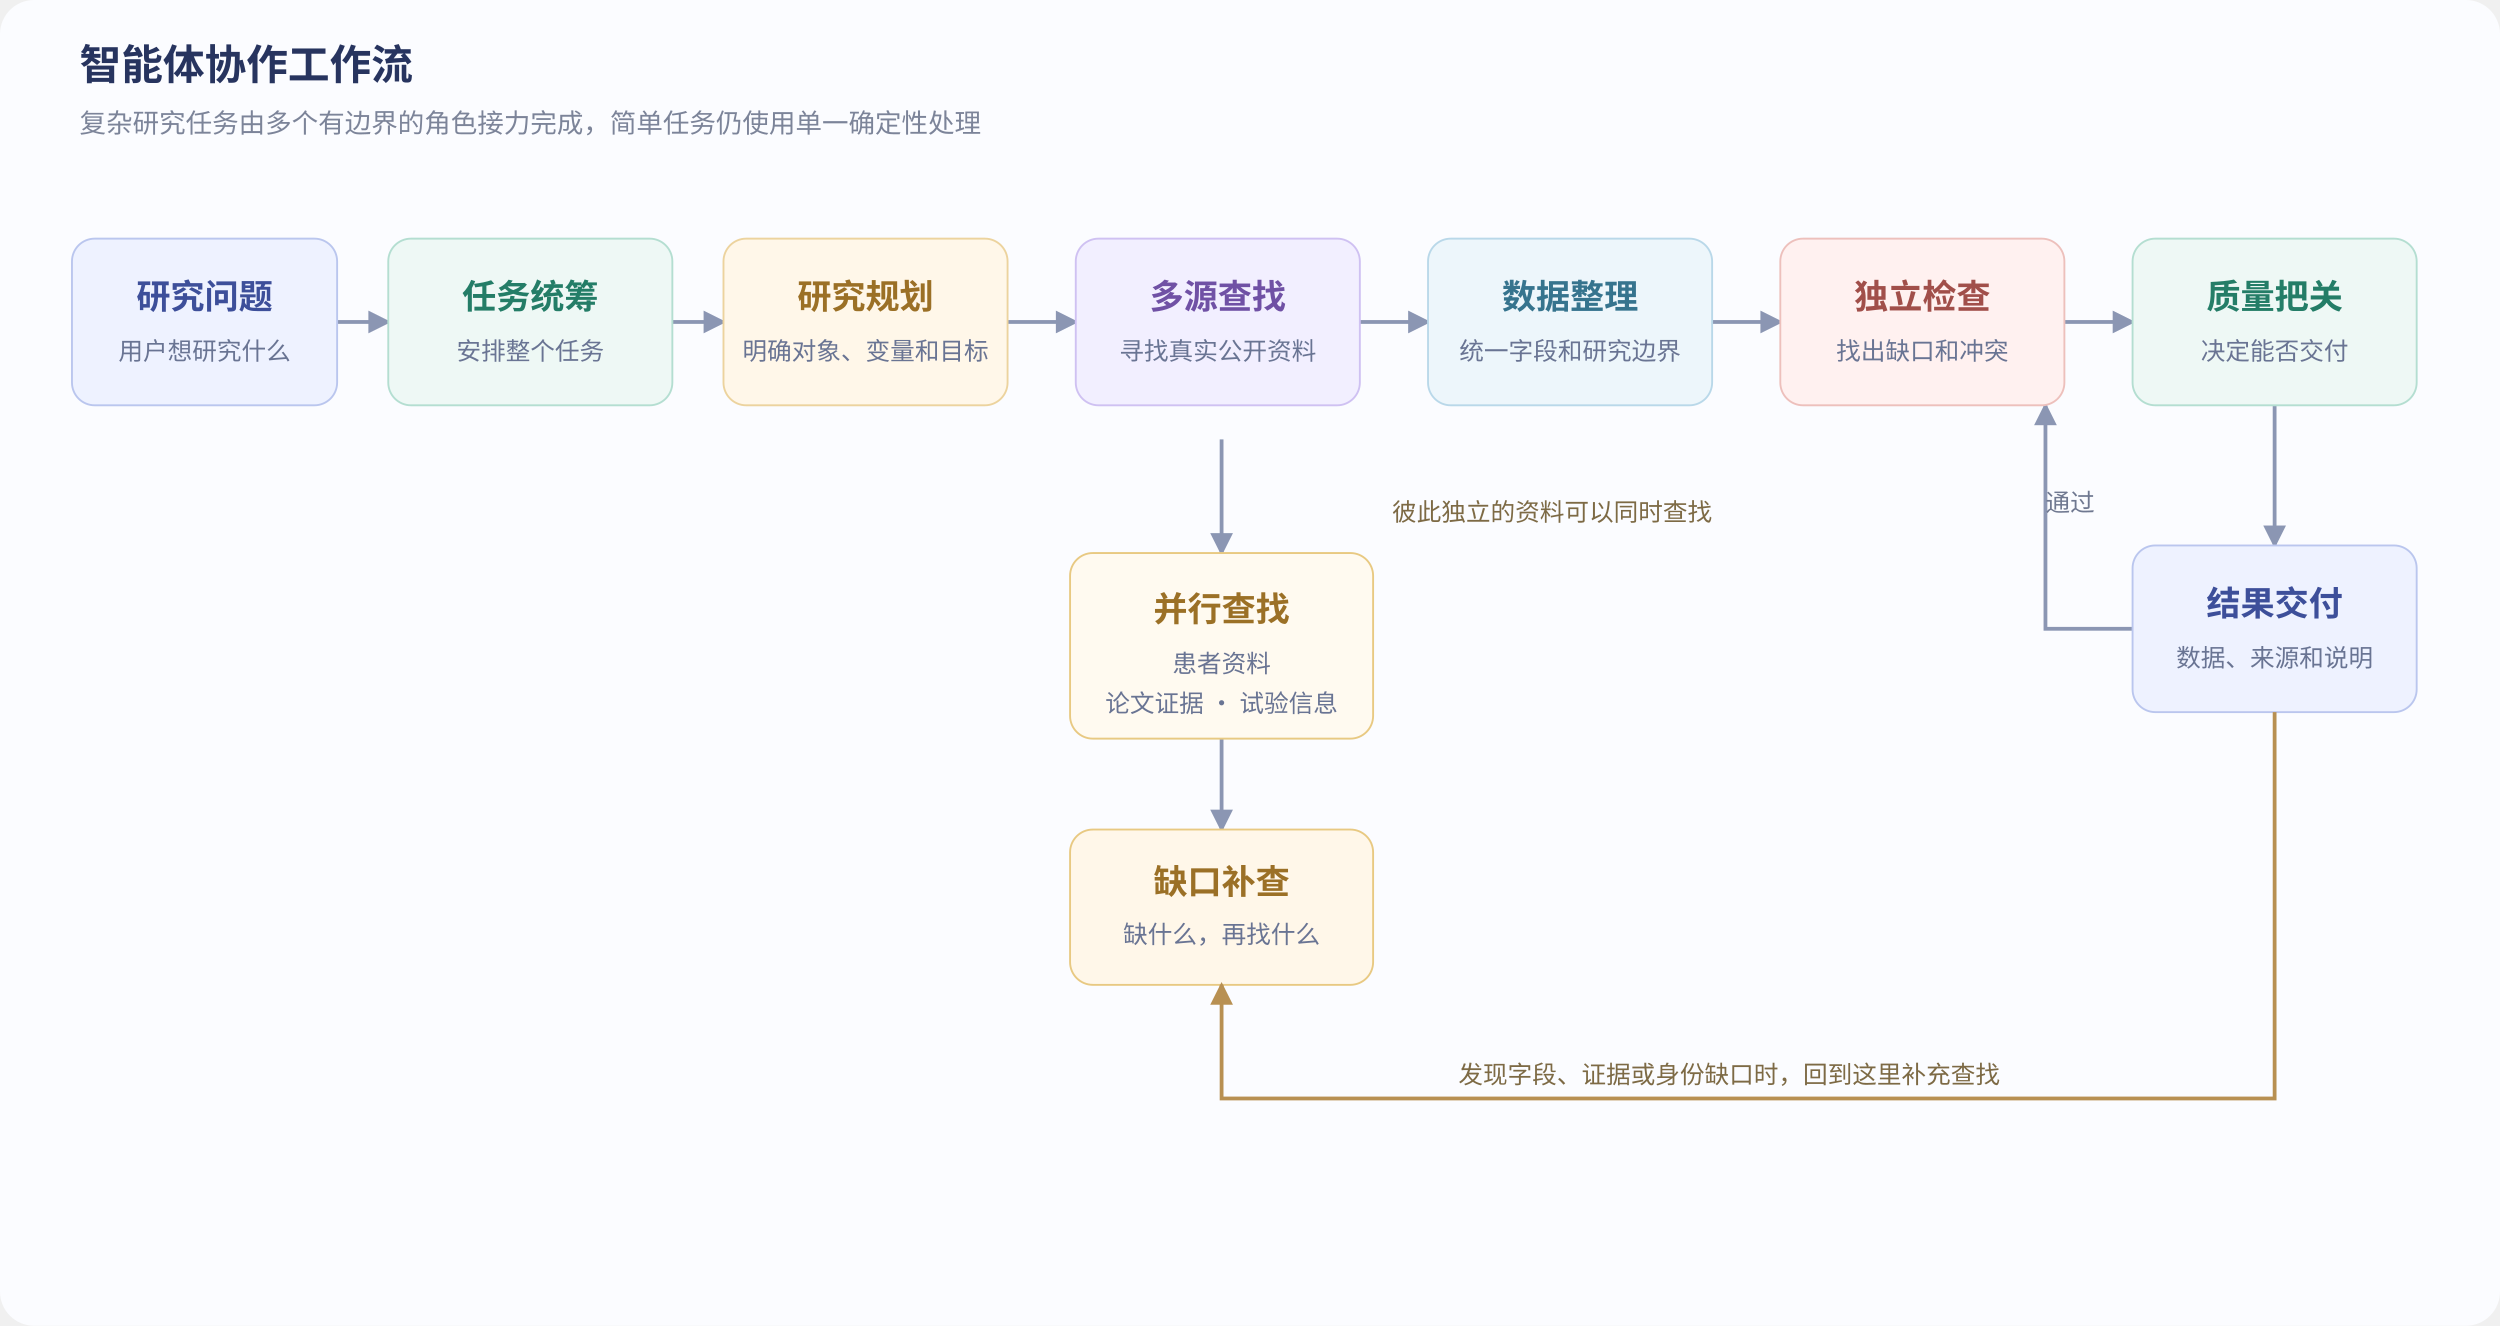
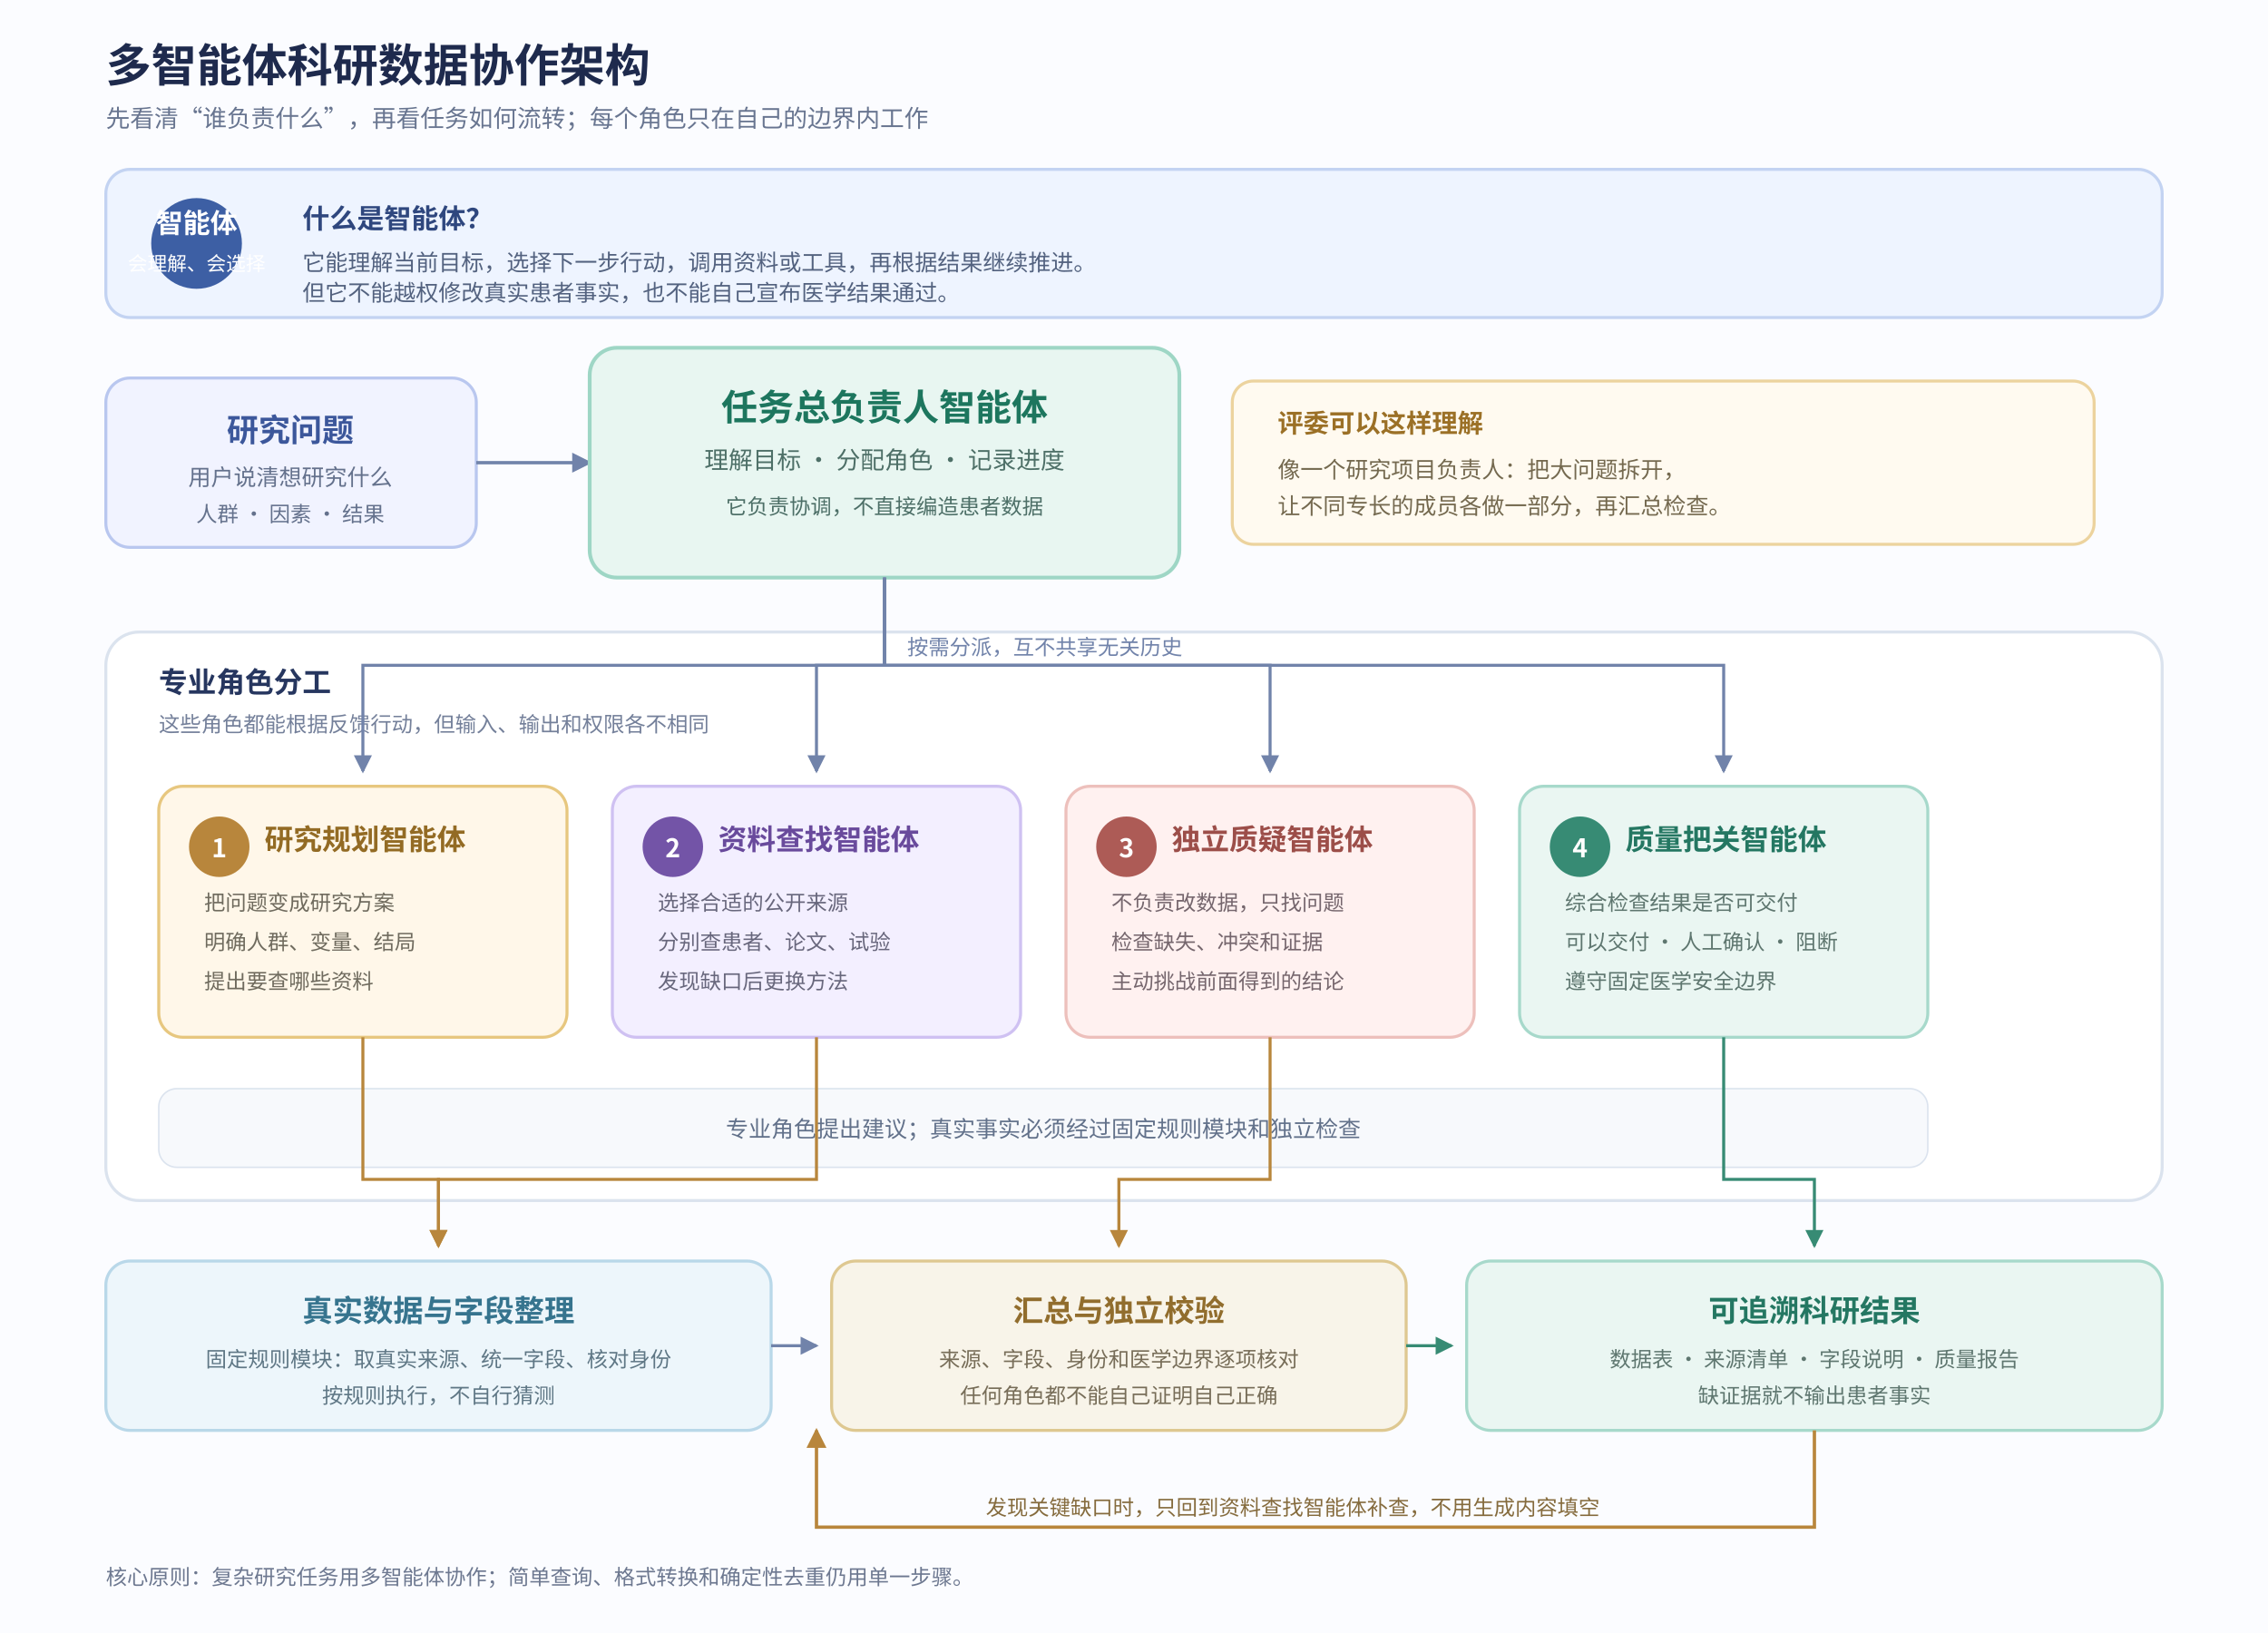
- <svg xmlns="http://www.w3.org/2000/svg" viewBox="0 0 1320 700" role="img" aria-labelledby="title desc">
+ <svg xmlns="http://www.w3.org/2000/svg" viewBox="0 0 1500 1080" role="img" aria-labelledby="title desc">
  <defs>
-     <marker id="a" viewBox="0 0 8 8" refX="7" refY="4" markerWidth="6" markerHeight="6" orient="auto">
-       <path d="M0 0 L8 4 L0 8 Z" fill="#8b96b3" />
+     <marker id="arrow-blue" viewBox="0 0 8 8" refX="7" refY="4" markerWidth="6" markerHeight="6" orient="auto">
+       <path d="M0 0 L8 4 L0 8 Z" fill="#7183aa" />
    </marker>
-     <marker id="b" viewBox="0 0 8 8" refX="7" refY="4" markerWidth="6" markerHeight="6" orient="auto">
-       <path d="M0 0 L8 4 L0 8 Z" fill="#b89052" />
+     <marker id="arrow-gold" viewBox="0 0 8 8" refX="7" refY="4" markerWidth="6" markerHeight="6" orient="auto">
+       <path d="M0 0 L8 4 L0 8 Z" fill="#b8863c" />
+     </marker>
+     <marker id="arrow-green" viewBox="0 0 8 8" refX="7" refY="4" markerWidth="6" markerHeight="6" orient="auto">
+       <path d="M0 0 L8 4 L0 8 Z" fill="#378b74" />
    </marker>
  </defs>
-   <rect width="1320" height="700" rx="18" fill="#fbfcff" />
+   <rect width="1500" height="1080" fill="#fbfcff" />
  <g font-family="Microsoft YaHei, Noto Sans CJK SC, sans-serif">
-     <text x="42" y="42" fill="#27345f" font-size="22" font-weight="700">智能体协作工作流</text>
-     <text x="42" y="70" fill="#7c8499" font-size="14">复杂研究任务由多个有边界的角色接力完成，简单任务仍使用单一确定性处理</text>
-     <g stroke="#8b96b3" stroke-width="2" fill="none" marker-end="url(#a)">
-       <path d="M178 170 H205" />
-       <path d="M355 170 H382" />
-       <path d="M532 170 H568" />
-       <path d="M718 170 H754" />
-       <path d="M904 170 H940" />
-       <path d="M1090 170 H1126" />
-       <path d="M645 232 V292" />
-       <path d="M645 390 V438" />
-       <path d="M1201 214 V288" />
-       <path d="M1126 332 H1080 V214" />
+     <text x="70" y="54" fill="#1e2a4d" font-size="30" font-weight="700">多智能体科研数据协作架构</text>
+     <text x="70" y="84" fill="#687590" font-size="16">先看清“谁负责什么”，再看任务如何流转；每个角色只在自己的边界内工作</text>
+     <rect x="70" y="112" width="1360" height="98" rx="16" fill="#eef4ff" stroke="#c3d3f2" stroke-width="2" />
+     <circle cx="130" cy="161" r="30" fill="#3d5fa4" />
+     <text x="130" y="154" text-anchor="middle" fill="#ffffff" font-size="18" font-weight="700">智能体</text>
+     <text x="130" y="179" text-anchor="middle" fill="#ffffff" font-size="13">会理解、会选择</text>
+     <text x="200" y="151" fill="#2f477e" font-size="18" font-weight="700">什么是智能体？</text>
+     <text x="200" y="179" fill="#53627f" font-size="15">它能理解当前目标，选择下一步行动，调用资料或工具，再根据结果继续推进。</text>
+     <text x="200" y="199" fill="#53627f" font-size="15">但它不能越权修改真实患者事实，也不能自己宣布医学结果通过。</text>
+     <rect x="70" y="250" width="245" height="112" rx="16" fill="#f1f3ff" stroke="#b9c7ef" stroke-width="2" />
+     <text x="192" y="292" text-anchor="middle" fill="#3c579b" font-size="21" font-weight="700">研究问题</text>
+     <text x="192" y="321" text-anchor="middle" fill="#64718c" font-size="15">用户说清想研究什么</text>
+     <text x="192" y="345" text-anchor="middle" fill="#64718c" font-size="14">人群 · 因素 · 结果</text>
+     <path d="M315 306 H390" fill="none" stroke="#7183aa" stroke-width="2.2" marker-end="url(#arrow-blue)" />
+     <rect x="390" y="230" width="390" height="152" rx="18" fill="#e8f6f1" stroke="#9ed6c5" stroke-width="2.5" />
+     <text x="585" y="278" text-anchor="middle" fill="#1d765e" font-size="24" font-weight="700">任务总负责人智能体</text>
+     <text x="585" y="310" text-anchor="middle" fill="#4d6f67" font-size="16">理解目标 · 分配角色 · 记录进度</text>
+     <text x="585" y="340" text-anchor="middle" fill="#4d6f67" font-size="14">它负责协调，不直接编造患者数据</text>
+     <rect x="815" y="252" width="570" height="108" rx="14" fill="#fffaf0" stroke="#ecd39e" stroke-width="2" />
+     <text x="845" y="286" fill="#9b7026" font-size="17" font-weight="700">评委可以这样理解</text>
+     <text x="845" y="316" fill="#74694f" font-size="15">像一个研究项目负责人：把大问题拆开，</text>
+     <text x="845" y="340" fill="#74694f" font-size="15">让不同专长的成员各做一部分，再汇总检查。</text>
+     <rect x="70" y="418" width="1360" height="376" rx="22" fill="#ffffff" stroke="#dbe3ee" stroke-width="2" />
+     <text x="105" y="458" fill="#26365f" font-size="19" font-weight="700">专业角色分工</text>
+     <text x="105" y="484" fill="#74809a" font-size="14">这些角色都能根据反馈行动，但输入、输出和权限各不相同</text>
+     <g>
+       <rect x="105" y="520" width="270" height="166" rx="16" fill="#fff7e9" stroke="#e7c77f" stroke-width="2" />
+       <circle cx="145" cy="560" r="20" fill="#b8863c" />
+       <text x="145" y="567" text-anchor="middle" fill="#fff" font-size="17" font-weight="700">1</text>
+       <text x="175" y="562" fill="#936b24" font-size="19" font-weight="700">研究规划智能体</text>
+       <text x="135" y="602" fill="#6f6b5e" font-size="14">把问题变成研究方案</text>
+       <text x="135" y="628" fill="#6f6b5e" font-size="14">明确人群、变量、结局</text>
+       <text x="135" y="654" fill="#6f6b5e" font-size="14">提出要查哪些资料</text>
    </g>
-     <g text-anchor="middle">
-       <g>
-         <rect x="38" y="126" width="140" height="88" rx="12" fill="#eef2ff" stroke="#bac6ee" />
-         <text x="108" y="163" fill="#3d4f9a" font-size="18" font-weight="700">研究问题</text>
-         <text x="108" y="190" fill="#697493" font-size="13">用户想研究什么</text>
-       </g>
-       <g>
-         <rect x="205" y="126" width="150" height="88" rx="12" fill="#eef8f5" stroke="#b4ded1" />
-         <text x="280" y="163" fill="#247d67" font-size="18" font-weight="700">任务统筹</text>
-         <text x="280" y="190" fill="#697493" font-size="13">安排整个任务</text>
-       </g>
-       <g>
-         <rect x="382" y="126" width="150" height="88" rx="12" fill="#fff7e9" stroke="#ecd39e" />
-         <text x="457" y="163" fill="#9b7026" font-size="18" font-weight="700">研究规划</text>
-         <text x="457" y="190" fill="#697493" font-size="13">明确对象、变量和目标</text>
-       </g>
-       <g>
-         <rect x="568" y="126" width="150" height="88" rx="12" fill="#f2efff" stroke="#cfc1f2" />
-         <text x="643" y="163" fill="#7051a5" font-size="18" font-weight="700">多源查找</text>
-         <text x="643" y="190" fill="#697493" font-size="13">寻找真实公开资料</text>
-       </g>
-       <g>
-         <rect x="754" y="126" width="150" height="88" rx="12" fill="#edf6fb" stroke="#b9d8e9" />
-         <text x="829" y="163" fill="#36748e" font-size="18" font-weight="700">数据整理</text>
-         <text x="829" y="190" fill="#697493" font-size="13">统一字段和研究边界</text>
-       </g>
-       <g>
-         <rect x="940" y="126" width="150" height="88" rx="12" fill="#fff1f0" stroke="#edc0bc" />
-         <text x="1015" y="163" fill="#a14f4a" font-size="18" font-weight="700">独立检查</text>
-         <text x="1015" y="190" fill="#697493" font-size="13">找出缺口和冲突</text>
-       </g>
-       <g>
-         <rect x="1126" y="126" width="150" height="88" rx="12" fill="#eef8f5" stroke="#b4ded1" />
-         <text x="1201" y="163" fill="#247d67" font-size="18" font-weight="700">质量把关</text>
-         <text x="1201" y="190" fill="#697493" font-size="13">决定能否交付</text>
-       </g>
-       <g>
-         <rect x="565" y="292" width="160" height="98" rx="12" fill="#fffaf0" stroke="#e8c982" />
-         <text x="645" y="328" fill="#9b7026" font-size="18" font-weight="700">并行查找</text>
-         <text x="645" y="355" fill="#697493" font-size="13">患者资料</text>
-         <text x="645" y="376" fill="#697493" font-size="13">论文证据 · 试验信息</text>
-       </g>
-       <g>
-         <rect x="565" y="438" width="160" height="82" rx="12" fill="#fff7e9" stroke="#e8c982" />
-         <text x="645" y="472" fill="#9b7026" font-size="18" font-weight="700">缺口补查</text>
-         <text x="645" y="498" fill="#697493" font-size="13">缺什么，再找什么</text>
-       </g>
-       <g>
-         <rect x="1126" y="288" width="150" height="88" rx="12" fill="#eef2ff" stroke="#bac6ee" />
-         <text x="1201" y="325" fill="#3d4f9a" font-size="18" font-weight="700">结果交付</text>
-         <text x="1201" y="352" fill="#697493" font-size="13">数据、来源和说明</text>
-       </g>
+     <g>
+       <rect x="405" y="520" width="270" height="166" rx="16" fill="#f3efff" stroke="#cfc1f2" stroke-width="2" />
+       <circle cx="445" cy="560" r="20" fill="#7354a7" />
+       <text x="445" y="567" text-anchor="middle" fill="#fff" font-size="17" font-weight="700">2</text>
+       <text x="475" y="562" fill="#694a9c" font-size="19" font-weight="700">资料查找智能体</text>
+       <text x="435" y="602" fill="#68677c" font-size="14">选择合适的公开来源</text>
+       <text x="435" y="628" fill="#68677c" font-size="14">分别查患者、论文、试验</text>
+       <text x="435" y="654" fill="#68677c" font-size="14">发现缺口后更换方法</text>
    </g>
-     <g fill="none" stroke="#b89052" stroke-width="2" marker-end="url(#b)">
-       <path d="M1201 376 V580 H645 V520" />
+     <g>
+       <rect x="705" y="520" width="270" height="166" rx="16" fill="#fff1f0" stroke="#edc0bc" stroke-width="2" />
+       <circle cx="745" cy="560" r="20" fill="#ad5b56" />
+       <text x="745" y="567" text-anchor="middle" fill="#fff" font-size="17" font-weight="700">3</text>
+       <text x="775" y="562" fill="#9c4e49" font-size="19" font-weight="700">独立质疑智能体</text>
+       <text x="735" y="602" fill="#75666d" font-size="14">不负责改数据，只找问题</text>
+       <text x="735" y="628" fill="#75666d" font-size="14">检查缺失、冲突和证据</text>
+       <text x="735" y="654" fill="#75666d" font-size="14">主动挑战前面得到的结论</text>
    </g>
-     <text x="770" y="572" fill="#7d6a45" font-size="13">发现字段、证据或身份缺口时，回到这里补充查找</text>
-     <text x="735" y="275" fill="#7d6a45" font-size="13">彼此独立的资料可以同时查找</text>
-     <text x="1080" y="270" fill="#6f7890" font-size="13">通过</text>
+     <g>
+       <rect x="1005" y="520" width="270" height="166" rx="16" fill="#eaf6f2" stroke="#a7d9cb" stroke-width="2" />
+       <circle cx="1045" cy="560" r="20" fill="#378b74" />
+       <text x="1045" y="567" text-anchor="middle" fill="#fff" font-size="17" font-weight="700">4</text>
+       <text x="1075" y="562" fill="#247762" font-size="19" font-weight="700">质量把关智能体</text>
+       <text x="1035" y="602" fill="#5e766f" font-size="14">综合检查结果是否可交付</text>
+       <text x="1035" y="628" fill="#5e766f" font-size="14">可以交付 · 人工确认 · 阻断</text>
+       <text x="1035" y="654" fill="#5e766f" font-size="14">遵守固定医学安全边界</text>
+     </g>
+     <path d="M585 382 V440 H240 V510" fill="none" stroke="#7183aa" stroke-width="2" marker-end="url(#arrow-blue)" />
+     <path d="M585 382 V440 H540 V510" fill="none" stroke="#7183aa" stroke-width="2" marker-end="url(#arrow-blue)" />
+     <path d="M585 382 V440 H840 V510" fill="none" stroke="#7183aa" stroke-width="2" marker-end="url(#arrow-blue)" />
+     <path d="M585 382 V440 H1140 V510" fill="none" stroke="#7183aa" stroke-width="2" marker-end="url(#arrow-blue)" />
+     <text x="600" y="433" fill="#7183aa" font-size="14">按需分派，互不共享无关历史</text>
+     <rect x="105" y="720" width="1170" height="52" rx="12" fill="#f7f9fc" stroke="#dbe3ee" />
+     <text x="690" y="752" text-anchor="middle" fill="#62718a" font-size="15">专业角色提出建议；真实事实必须经过固定规则模块和独立检查</text>
+     <rect x="70" y="834" width="440" height="112" rx="16" fill="#edf6fb" stroke="#b9d8e9" stroke-width="2" />
+     <text x="290" y="874" text-anchor="middle" fill="#36748e" font-size="20" font-weight="700">真实数据与字段整理</text>
+     <text x="290" y="904" text-anchor="middle" fill="#5f7785" font-size="14">固定规则模块：取真实来源、统一字段、核对身份</text>
+     <text x="290" y="928" text-anchor="middle" fill="#5f7785" font-size="14">按规则执行，不自行猜测</text>
+     <rect x="550" y="834" width="380" height="112" rx="16" fill="#f8f4e9" stroke="#dec891" stroke-width="2" />
+     <text x="740" y="874" text-anchor="middle" fill="#916d2d" font-size="20" font-weight="700">汇总与独立校验</text>
+     <text x="740" y="904" text-anchor="middle" fill="#776d58" font-size="14">来源、字段、身份和医学边界逐项核对</text>
+     <text x="740" y="928" text-anchor="middle" fill="#776d58" font-size="14">任何角色都不能自己证明自己正确</text>
+     <rect x="970" y="834" width="460" height="112" rx="16" fill="#eaf6f2" stroke="#a7d9cb" stroke-width="2" />
+     <text x="1200" y="874" text-anchor="middle" fill="#247762" font-size="20" font-weight="700">可追溯科研结果</text>
+     <text x="1200" y="904" text-anchor="middle" fill="#5e766f" font-size="14">数据表 · 来源清单 · 字段说明 · 质量报告</text>
+     <text x="1200" y="928" text-anchor="middle" fill="#5e766f" font-size="14">缺证据就不输出患者事实</text>
+     <path d="M240 686 V780 H290 V824" fill="none" stroke="#b8863c" stroke-width="2" marker-end="url(#arrow-gold)" />
+     <path d="M540 686 V780 H290 V824" fill="none" stroke="#b8863c" stroke-width="2" marker-end="url(#arrow-gold)" />
+     <path d="M840 686 V780 H740 V824" fill="none" stroke="#b8863c" stroke-width="2" marker-end="url(#arrow-gold)" />
+     <path d="M1140 686 V780 H1200 V824" fill="none" stroke="#378b74" stroke-width="2" marker-end="url(#arrow-green)" />
+     <path d="M510 890 H540" fill="none" stroke="#7183aa" stroke-width="2" marker-end="url(#arrow-blue)" />
+     <path d="M930 890 H960" fill="none" stroke="#378b74" stroke-width="2" marker-end="url(#arrow-green)" />
+     <path d="M1200 946 V1010 H540 V946" fill="none" stroke="#b8863c" stroke-width="2.2" marker-end="url(#arrow-gold)" />
+     <text x="855" y="1002" text-anchor="middle" fill="#856b3d" font-size="14">发现关键缺口时，只回到资料查找智能体补查，不用生成内容填空</text>
+     <text x="70" y="1048" fill="#6d7890" font-size="14">核心原则：复杂研究任务用多智能体协作；简单查询、格式转换和确定性去重仍用单一步骤。</text>
  </g>
</svg>
